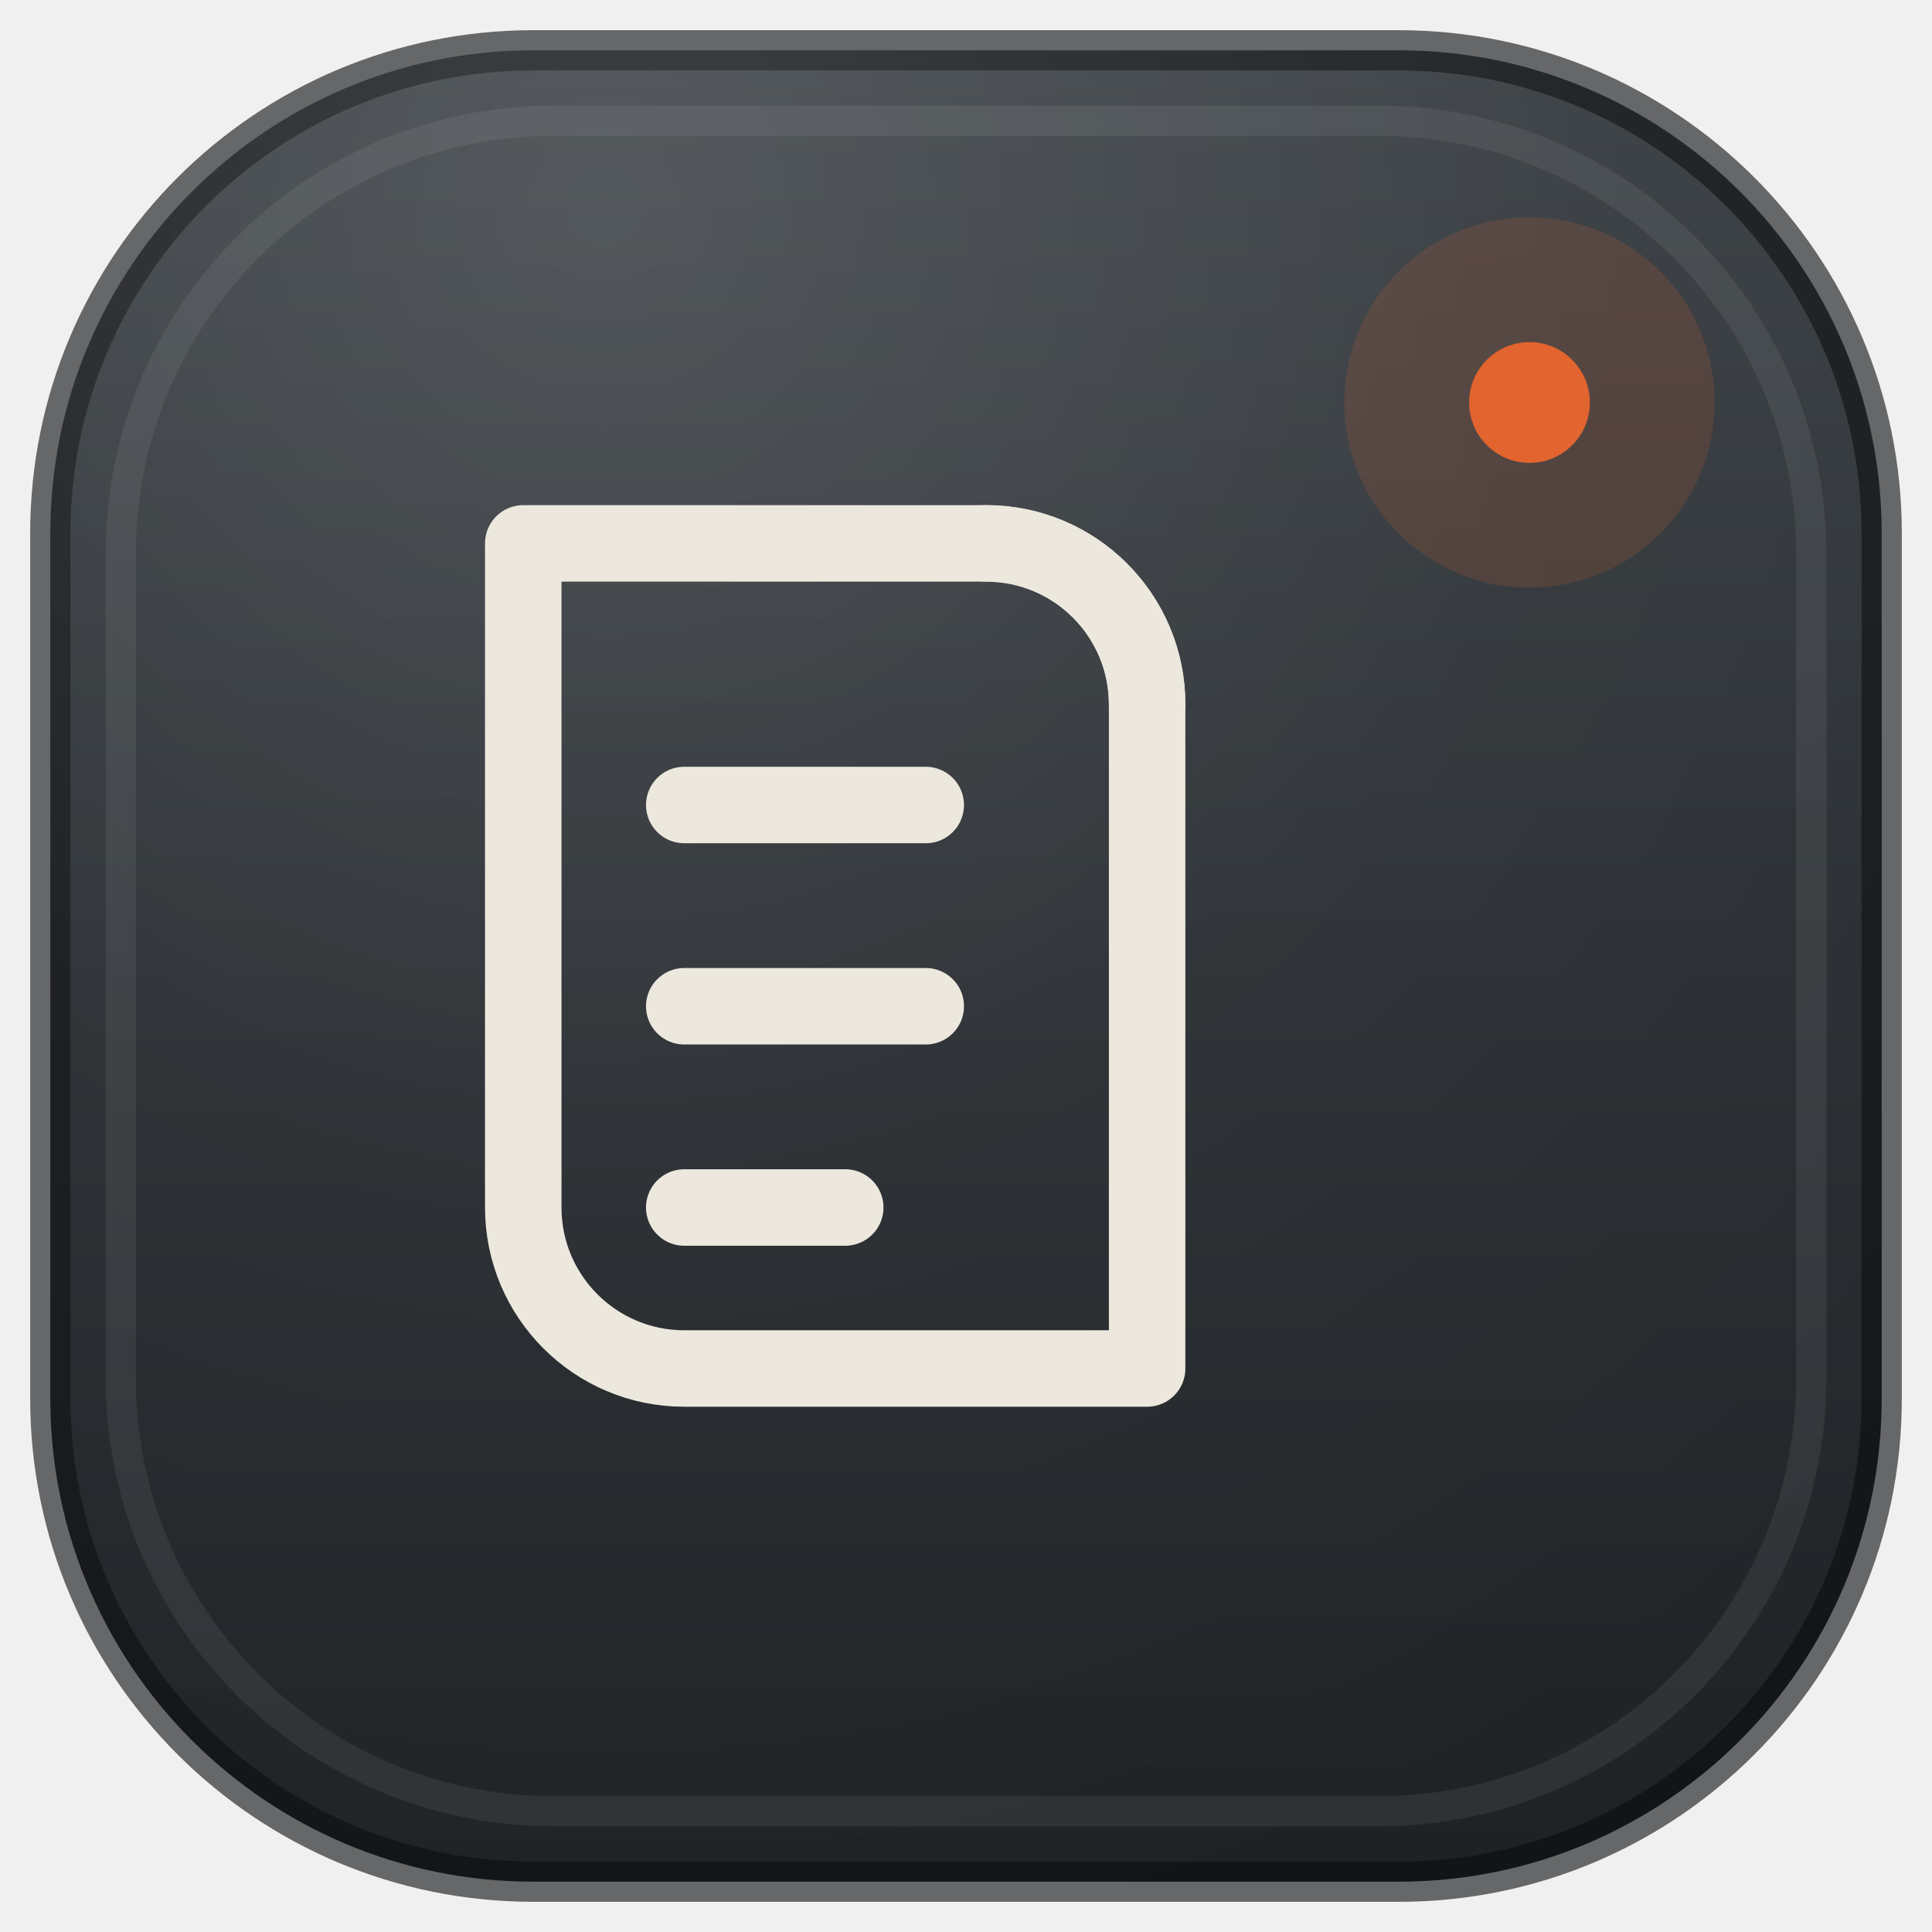
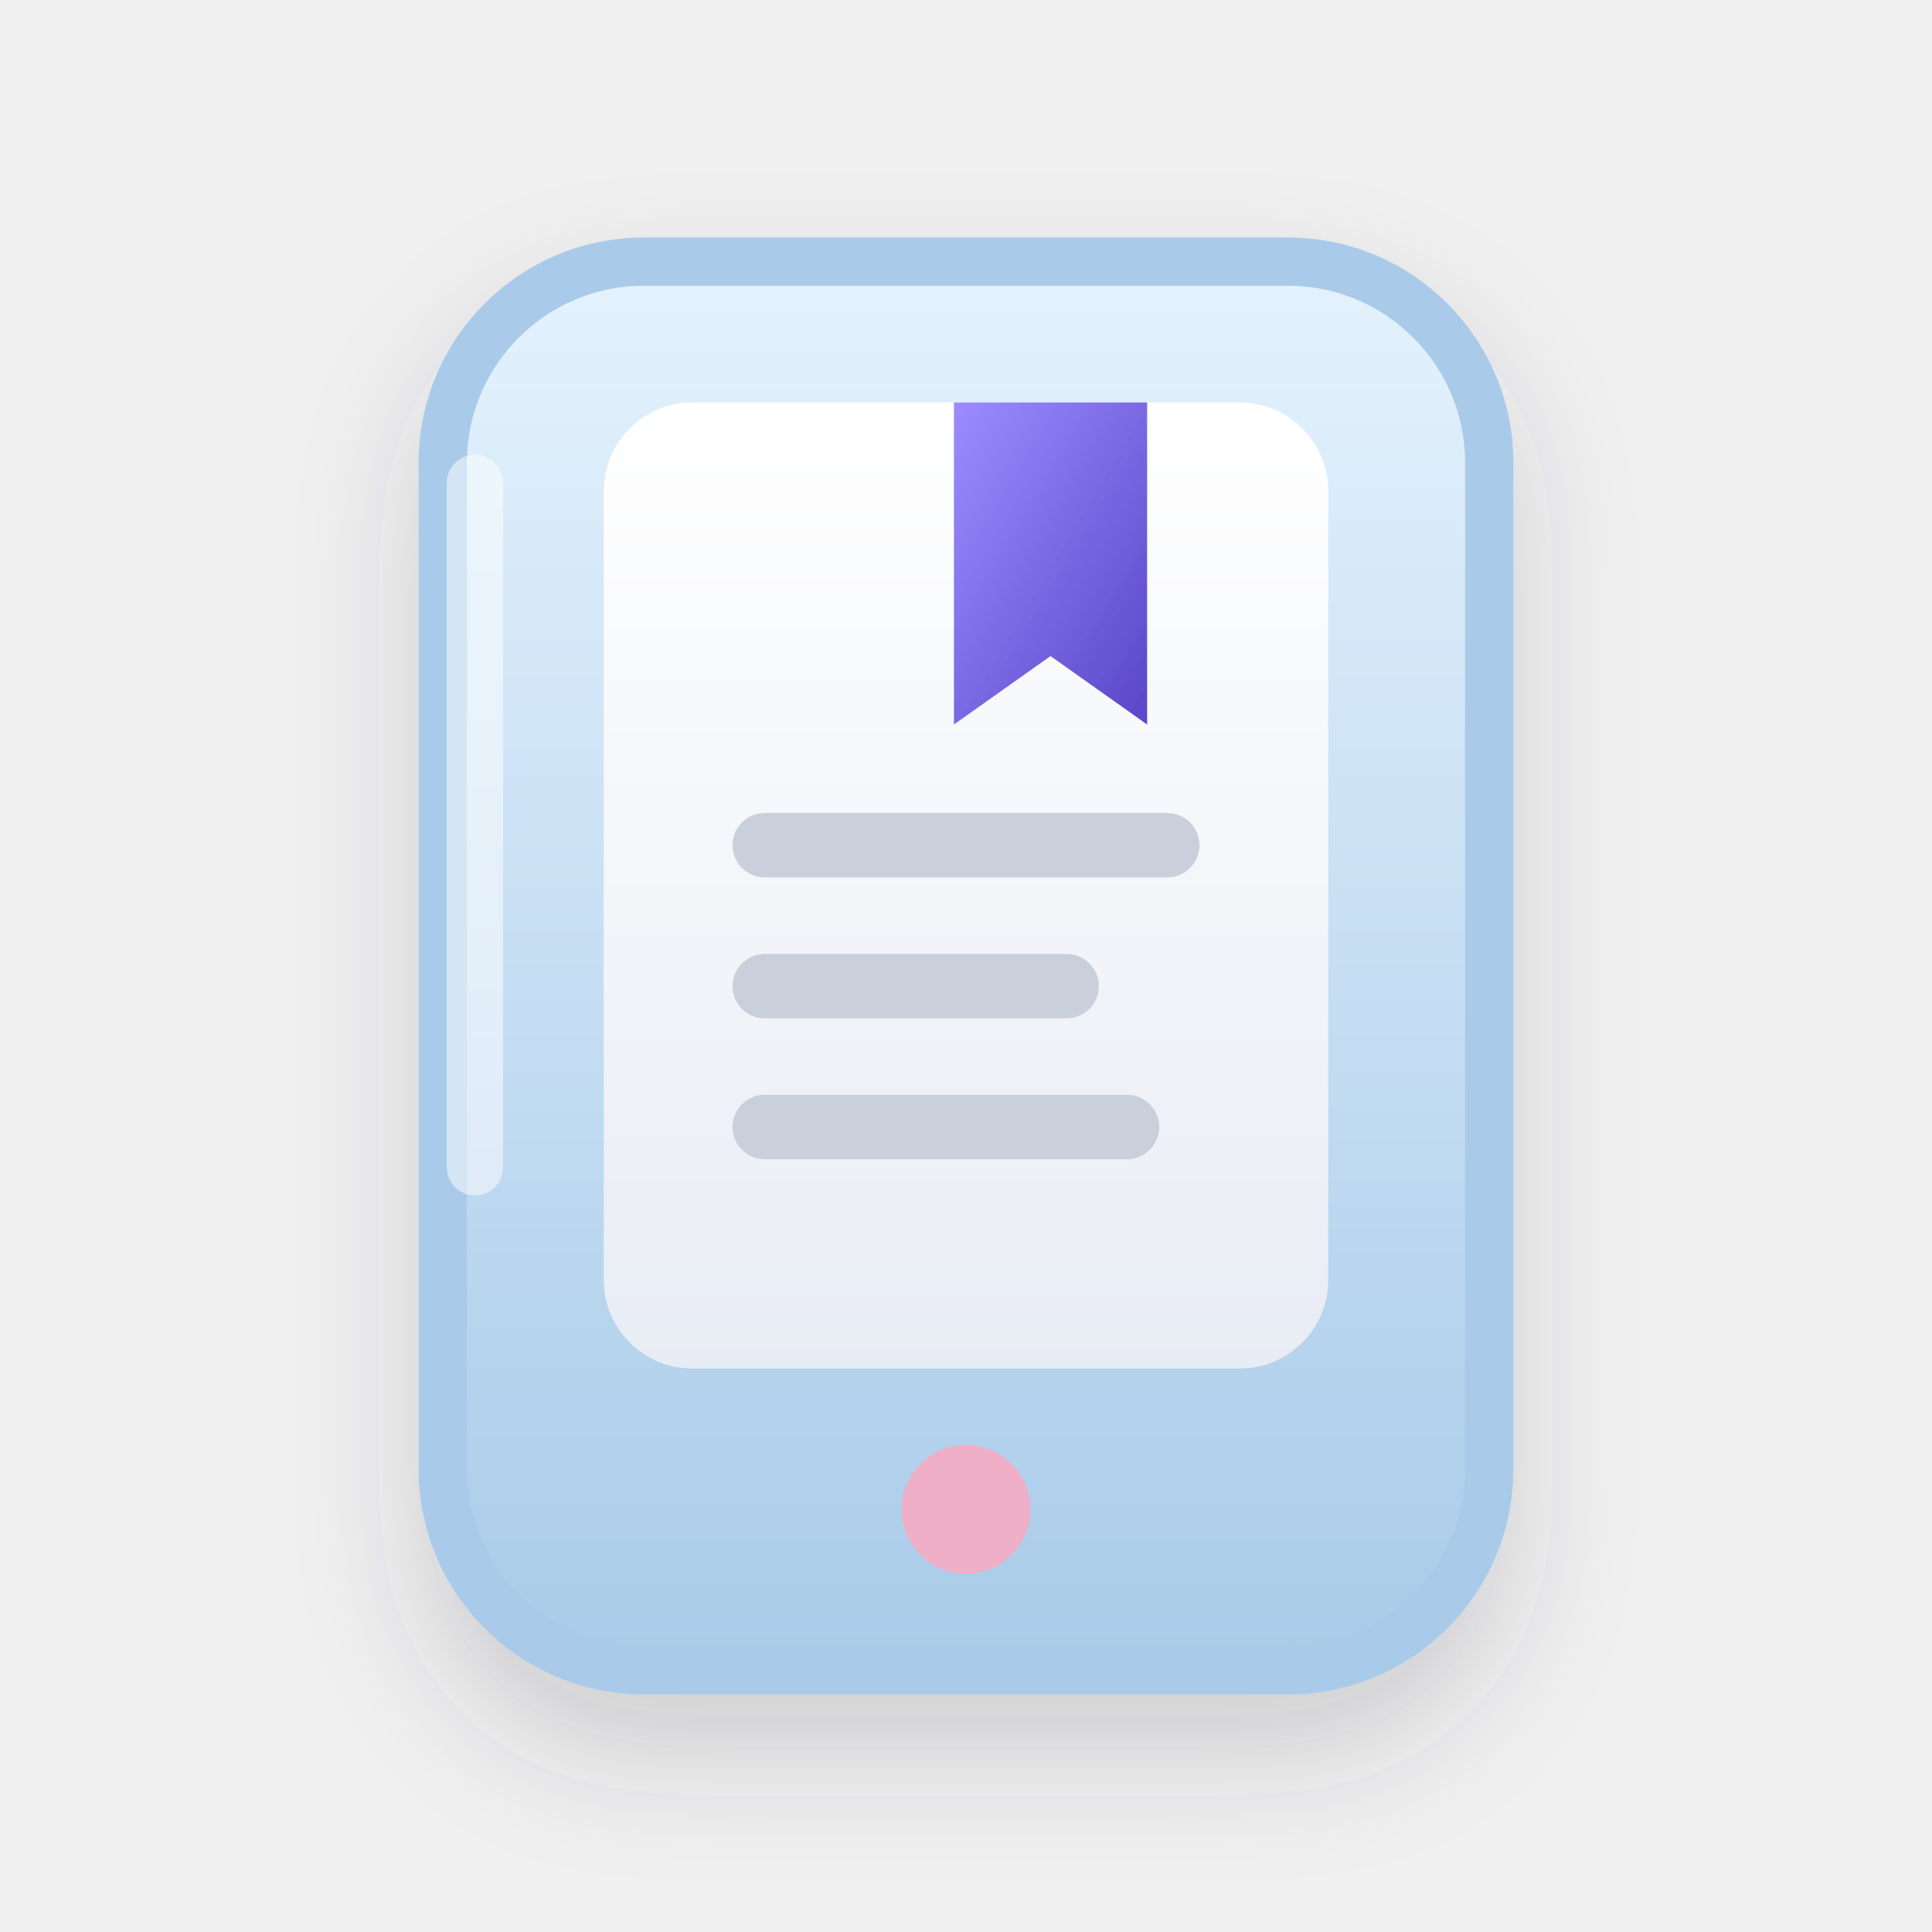
<svg xmlns="http://www.w3.org/2000/svg" width="48" height="48" viewBox="0 0 48 48">
  <defs>
-     <linearGradient id="plate" x1="0" y1="0" x2="0" y2="1">
-       <stop offset="0" stop-color="#3a3f44" />
-       <stop offset=".52" stop-color="#2a2e32" />
-       <stop offset="1" stop-color="#1e2225" />
+     <linearGradient id="w" x1="0" y1="0" x2="0" y2="1">
+       <stop offset="0" stop-color="#fff" />
+       <stop offset="1" stop-color="#e8ecf4" />
    </linearGradient>
-     <radialGradient id="sheen" cx=".3" cy=".08" r="1">
-       <stop offset="0" stop-color="#fff" stop-opacity=".14" />
-       <stop offset=".55" stop-color="#fff" stop-opacity=".03" />
-       <stop offset="1" stop-color="#fff" stop-opacity="0" />
-     </radialGradient>
+     <linearGradient id="a" x1="0" y1="0" x2="1" y2="1">
+       <stop offset="0" stop-color="#9c8cff" />
+       <stop offset="1" stop-color="#5a46c8" />
+     </linearGradient>
+     <linearGradient id="b" x1="0" y1="0" x2="0" y2="1">
+       <stop offset="0" stop-color="#e4f2fd" />
+       <stop offset="1" stop-color="#a9cbe9" />
+     </linearGradient>
+     <filter id="ds" x="-25%" y="-25%" width="150%" height="150%">
+       <feDropShadow dx="0" dy="1.5" stdDeviation="1.5" flood-color="#3f3f46" flood-opacity=".18" />
+     </filter>
  </defs>
-   <rect x="1.25" y="1.25" width="45.5" height="45.5" rx="12" fill="url(#plate)" stroke="#0a0c0e" stroke-opacity=".6" />
-   <rect x="1.25" y="1.25" width="45.5" height="45.5" rx="12" fill="url(#sheen)" />
-   <rect x="3" y="3" width="42" height="42" rx="10.75" fill="none" stroke="#fff" stroke-opacity=".07" stroke-width=".75" />
-   <circle cx="38" cy="10" r="4.6" fill="#e2642e" opacity=".16" />
-   <circle cx="38" cy="10" r="1.5" fill="#e2642e" />
-   <g fill="none" stroke="#ece8de" stroke-width="1.9" stroke-linecap="round" stroke-linejoin="round">
-     <path d="M13 13.5h11.5a4 4 0 0 1 4 4V34H17a4 4 0 0 1-4-4Z" />
-     <path d="M28.5 17.5a4 4 0 0 0-4-4" />
-     <path d="M17 20h6M17 25h6M17 30h4" />
+   <g filter="url(#ds)">
+     <rect x="11" y="6.5" width="26" height="35" rx="5" fill="url(#b)" stroke="#a9cbe9" stroke-width="1.2" />
+     <rect x="15" y="10" width="18" height="24" rx="2.2" fill="url(#w)" />
+     <path d="M28.5 10v8l-2.4-1.7-2.4 1.7v-8z" fill="url(#a)" />
+     <path d="M19 21h10M19 24.5h7.5M19 28h9" stroke="#c9d0db" stroke-width="1.6" stroke-linecap="round" />
+     <circle cx="24" cy="37.5" r="1.6" fill="#efafc6" />
+     <path d="M11.8 12v17" stroke="#fff" stroke-width="1.4" stroke-linecap="round" opacity=".5" />
  </g>
</svg>
